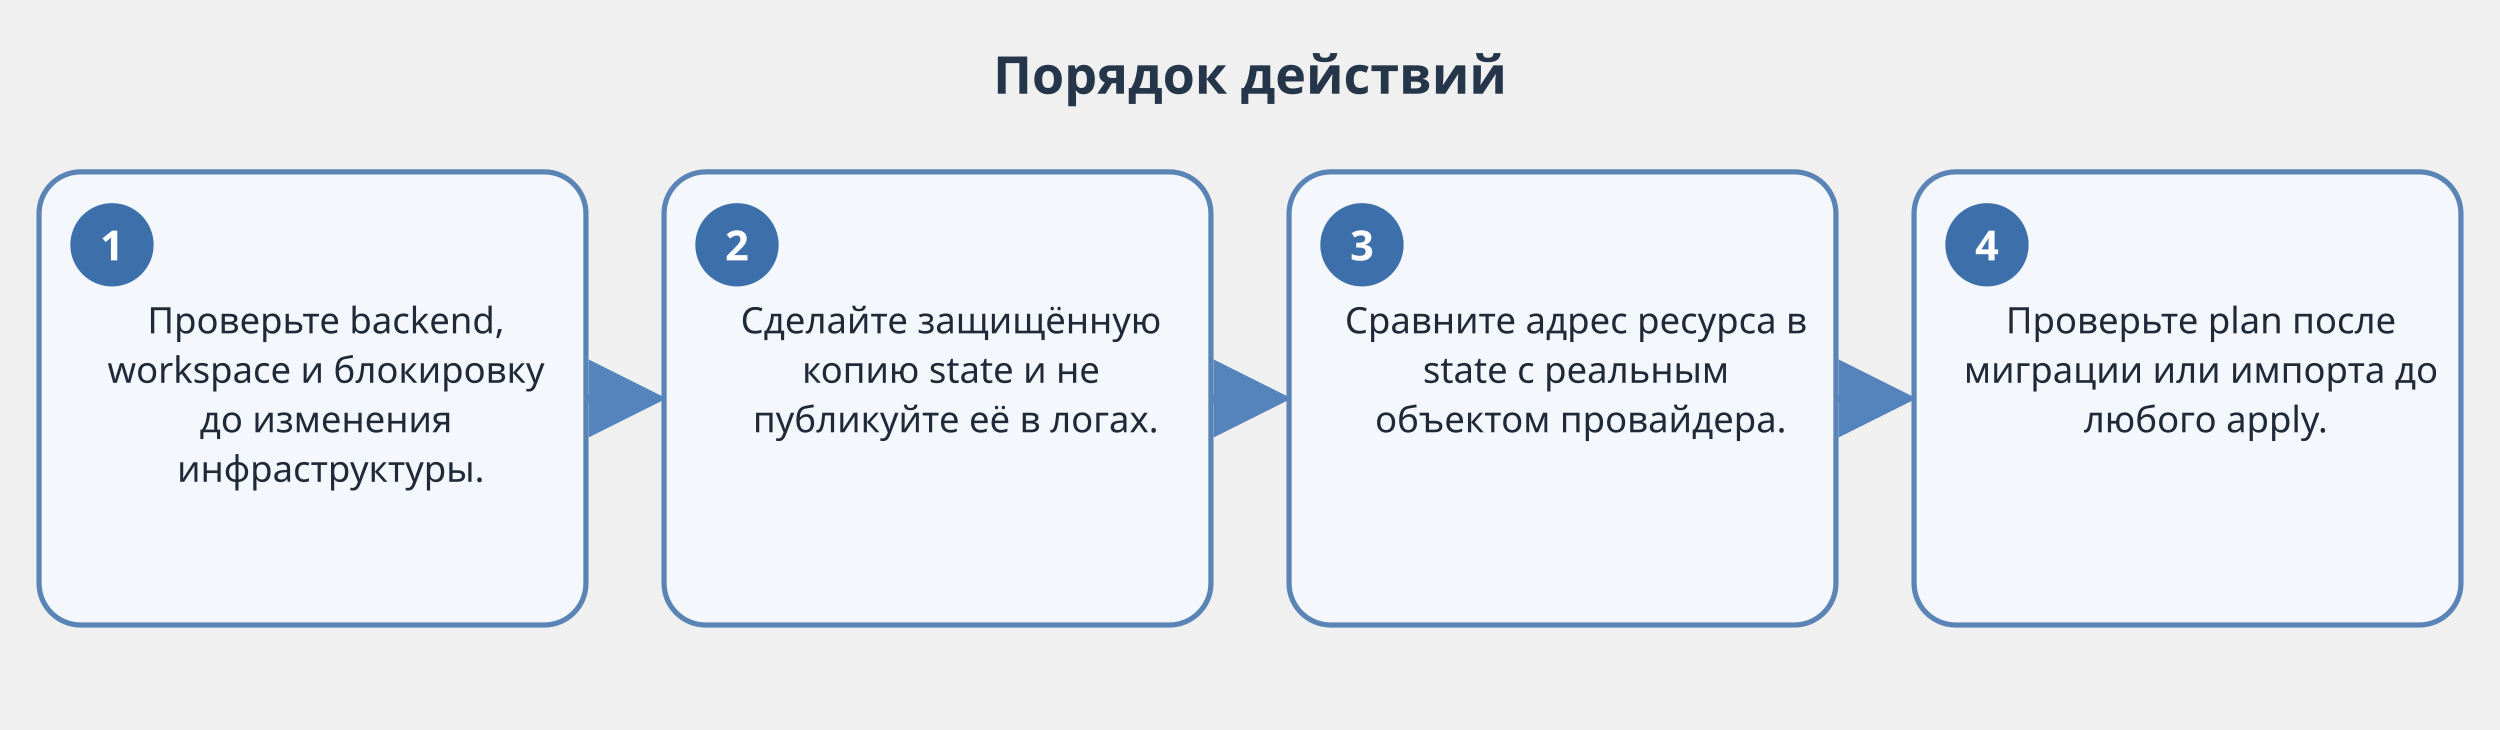
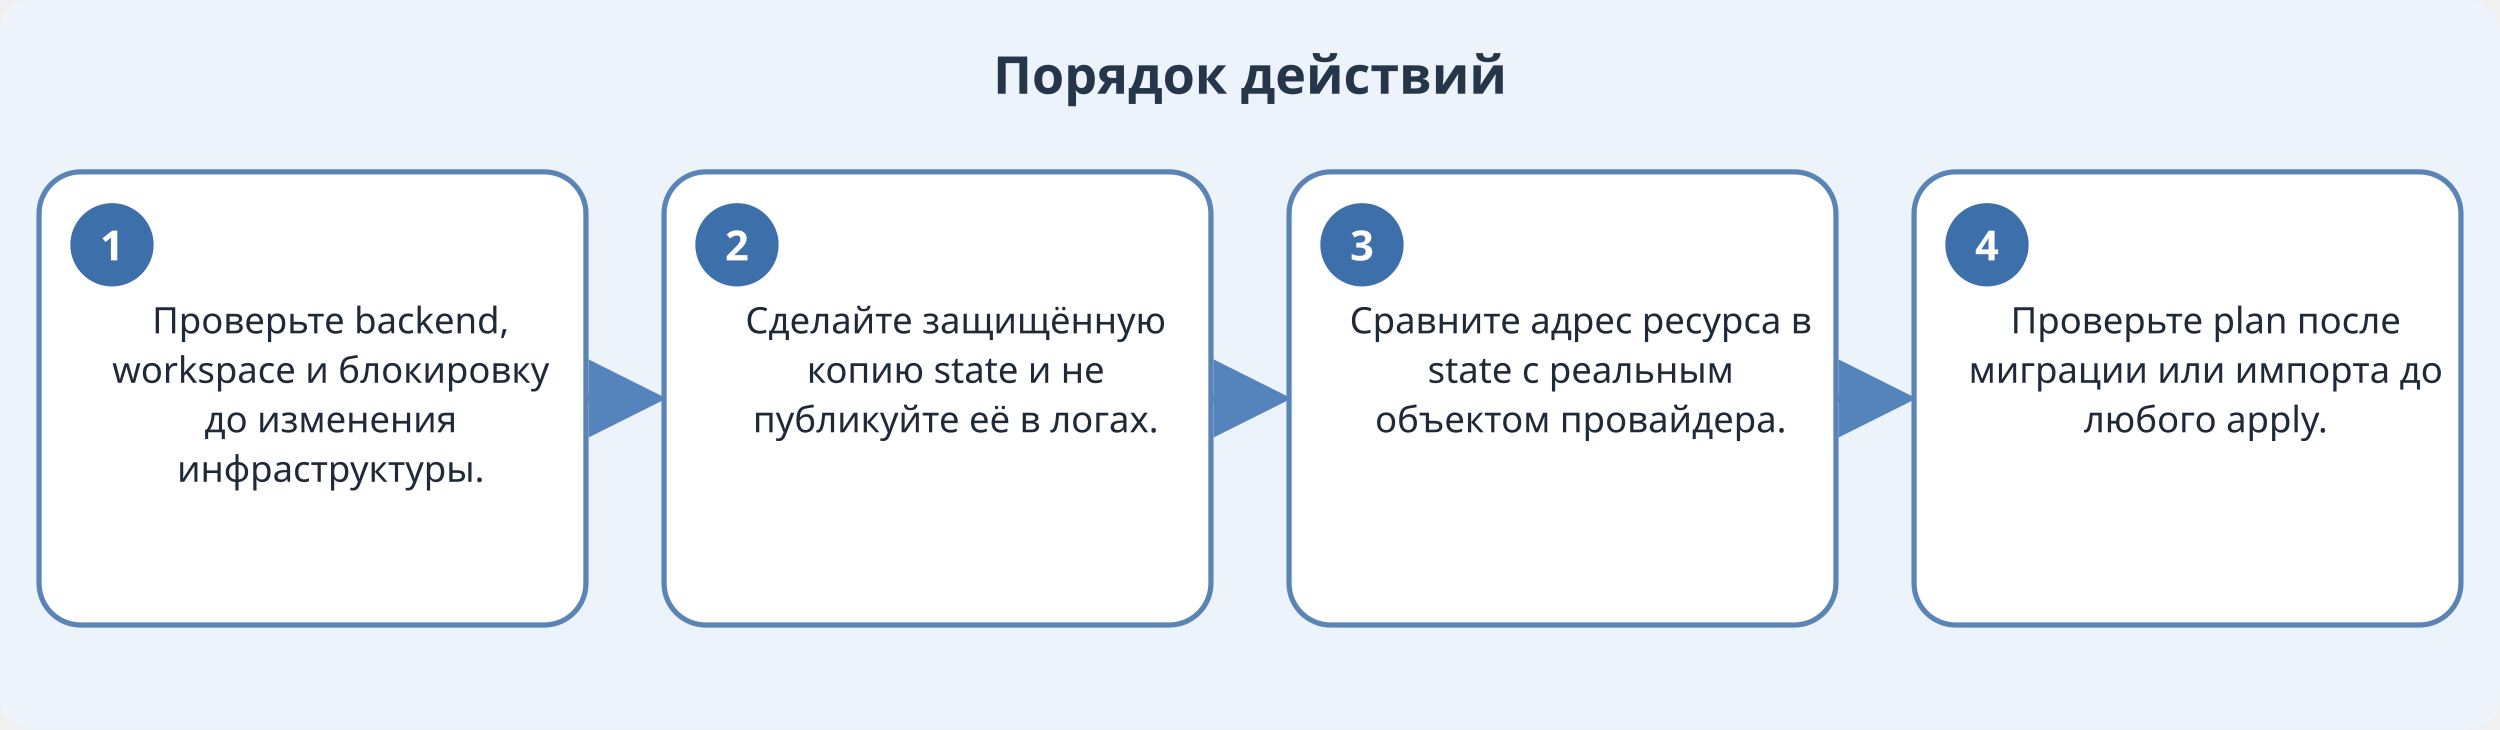
<svg xmlns="http://www.w3.org/2000/svg" width="960" height="280" viewBox="0 0 960 280" role="img" aria-labelledby="title desc">
  <defs>
    <marker id="arrow" markerWidth="10" markerHeight="10" refX="8" refY="5" orient="auto">
      <path d="M 0 0 L 10 5 L 0 10 z" fill="#5584bd" />
    </marker>
  </defs>
+   <rect id="canvas" x="0" y="0" width="960" height="280" rx="12" fill="#edf3fa" />
  <text x="480" y="36" text-anchor="middle" font-family="sans-serif" font-size="20" font-weight="700" fill="#26364a">Порядок действий</text>
-   <rect x="15" y="66" width="210" height="174" rx="16" fill="#f4f8fd" stroke="#5b84b6" stroke-width="2" />
+   <rect class="step-card" x="15" y="66" width="210" height="174" rx="16" fill="#ffffff" stroke="#5b84b6" stroke-width="2" />
  <circle cx="43" cy="94" r="16" fill="#3d70aa" />
  <text x="43" y="100" text-anchor="middle" font-family="sans-serif" font-size="16" font-weight="700" fill="#ffffff">1</text>
-   <text x="127" y="128" text-anchor="middle" font-family="sans-serif" font-size="14" fill="#1f2937">
-     <tspan x="127" dy="0">Проверьте backend,</tspan>
-     <tspan x="127" dy="19">workspace и блокировку</tspan>
-     <tspan x="127" dy="19">до изменения</tspan>
-     <tspan x="127" dy="19">инфраструктуры.</tspan>
-   </text>
-   <rect x="255" y="66" width="210" height="174" rx="16" fill="#f4f8fd" stroke="#5b84b6" stroke-width="2" />
+   <text class="step-label" x="127" y="128" text-anchor="middle" font-family="sans-serif" font-size="14" fill="#1f2937">Проверьте backend,</text>
+   <text class="step-label" x="127" y="147" text-anchor="middle" font-family="sans-serif" font-size="14" fill="#1f2937">workspace и блокировку</text>
+   <text class="step-label" x="127" y="166" text-anchor="middle" font-family="sans-serif" font-size="14" fill="#1f2937">до изменения</text>
+   <text class="step-label" x="127" y="185" text-anchor="middle" font-family="sans-serif" font-size="14" fill="#1f2937">инфраструктуры.</text>
+   <rect class="step-card" x="255" y="66" width="210" height="174" rx="16" fill="#ffffff" stroke="#5b84b6" stroke-width="2" />
  <circle cx="283" cy="94" r="16" fill="#3d70aa" />
  <text x="283" y="100" text-anchor="middle" font-family="sans-serif" font-size="16" font-weight="700" fill="#ffffff">2</text>
-   <text x="367" y="128" text-anchor="middle" font-family="sans-serif" font-size="14" fill="#1f2937">
-     <tspan x="367" dy="0">Сделайте защищённую</tspan>
-     <tspan x="367" dy="19">копию state и не</tspan>
-     <tspan x="367" dy="19">публикуйте её в логах.</tspan>
-   </text>
-   <rect x="495" y="66" width="210" height="174" rx="16" fill="#f4f8fd" stroke="#5b84b6" stroke-width="2" />
+   <text class="step-label" x="367" y="128" text-anchor="middle" font-family="sans-serif" font-size="14" fill="#1f2937">Сделайте защищённую</text>
+   <text class="step-label" x="367" y="147" text-anchor="middle" font-family="sans-serif" font-size="14" fill="#1f2937">копию state и не</text>
+   <text class="step-label" x="367" y="166" text-anchor="middle" font-family="sans-serif" font-size="14" fill="#1f2937">публикуйте её в логах.</text>
+   <rect class="step-card" x="495" y="66" width="210" height="174" rx="16" fill="#ffffff" stroke="#5b84b6" stroke-width="2" />
  <circle cx="523" cy="94" r="16" fill="#3d70aa" />
  <text x="523" y="100" text-anchor="middle" font-family="sans-serif" font-size="16" font-weight="700" fill="#ffffff">3</text>
-   <text x="607" y="128" text-anchor="middle" font-family="sans-serif" font-size="14" fill="#1f2937">
-     <tspan x="607" dy="0">Сравните адрес ресурса в</tspan>
-     <tspan x="607" dy="19">state с реальным</tspan>
-     <tspan x="607" dy="19">объектом провайдера.</tspan>
-   </text>
-   <rect x="735" y="66" width="210" height="174" rx="16" fill="#f4f8fd" stroke="#5b84b6" stroke-width="2" />
+   <text class="step-label" x="607" y="128" text-anchor="middle" font-family="sans-serif" font-size="14" fill="#1f2937">Сравните адрес ресурса в</text>
+   <text class="step-label" x="607" y="147" text-anchor="middle" font-family="sans-serif" font-size="14" fill="#1f2937">state с реальным</text>
+   <text class="step-label" x="607" y="166" text-anchor="middle" font-family="sans-serif" font-size="14" fill="#1f2937">объектом провайдера.</text>
+   <rect class="step-card" x="735" y="66" width="210" height="174" rx="16" fill="#ffffff" stroke="#5b84b6" stroke-width="2" />
  <circle cx="763" cy="94" r="16" fill="#3d70aa" />
  <text x="763" y="100" text-anchor="middle" font-family="sans-serif" font-size="16" font-weight="700" fill="#ffffff">4</text>
-   <text x="847" y="128" text-anchor="middle" font-family="sans-serif" font-size="14" fill="#1f2937">
-     <tspan x="847" dy="0">Проверьте plan после</tspan>
-     <tspan x="847" dy="19">миграции или импорта до</tspan>
-     <tspan x="847" dy="19">любого apply.</tspan>
-   </text>
+   <text class="step-label" x="847" y="128" text-anchor="middle" font-family="sans-serif" font-size="14" fill="#1f2937">Проверьте plan после</text>
+   <text class="step-label" x="847" y="147" text-anchor="middle" font-family="sans-serif" font-size="14" fill="#1f2937">миграции или импорта до</text>
+   <text class="step-label" x="847" y="166" text-anchor="middle" font-family="sans-serif" font-size="14" fill="#1f2937">любого apply.</text>
  <line x1="225" y1="153" x2="250" y2="153" stroke="#5584bd" stroke-width="3" marker-end="url(#arrow)" />
  <line x1="465" y1="153" x2="490" y2="153" stroke="#5584bd" stroke-width="3" marker-end="url(#arrow)" />
  <line x1="705" y1="153" x2="730" y2="153" stroke="#5584bd" stroke-width="3" marker-end="url(#arrow)" />
</svg>
